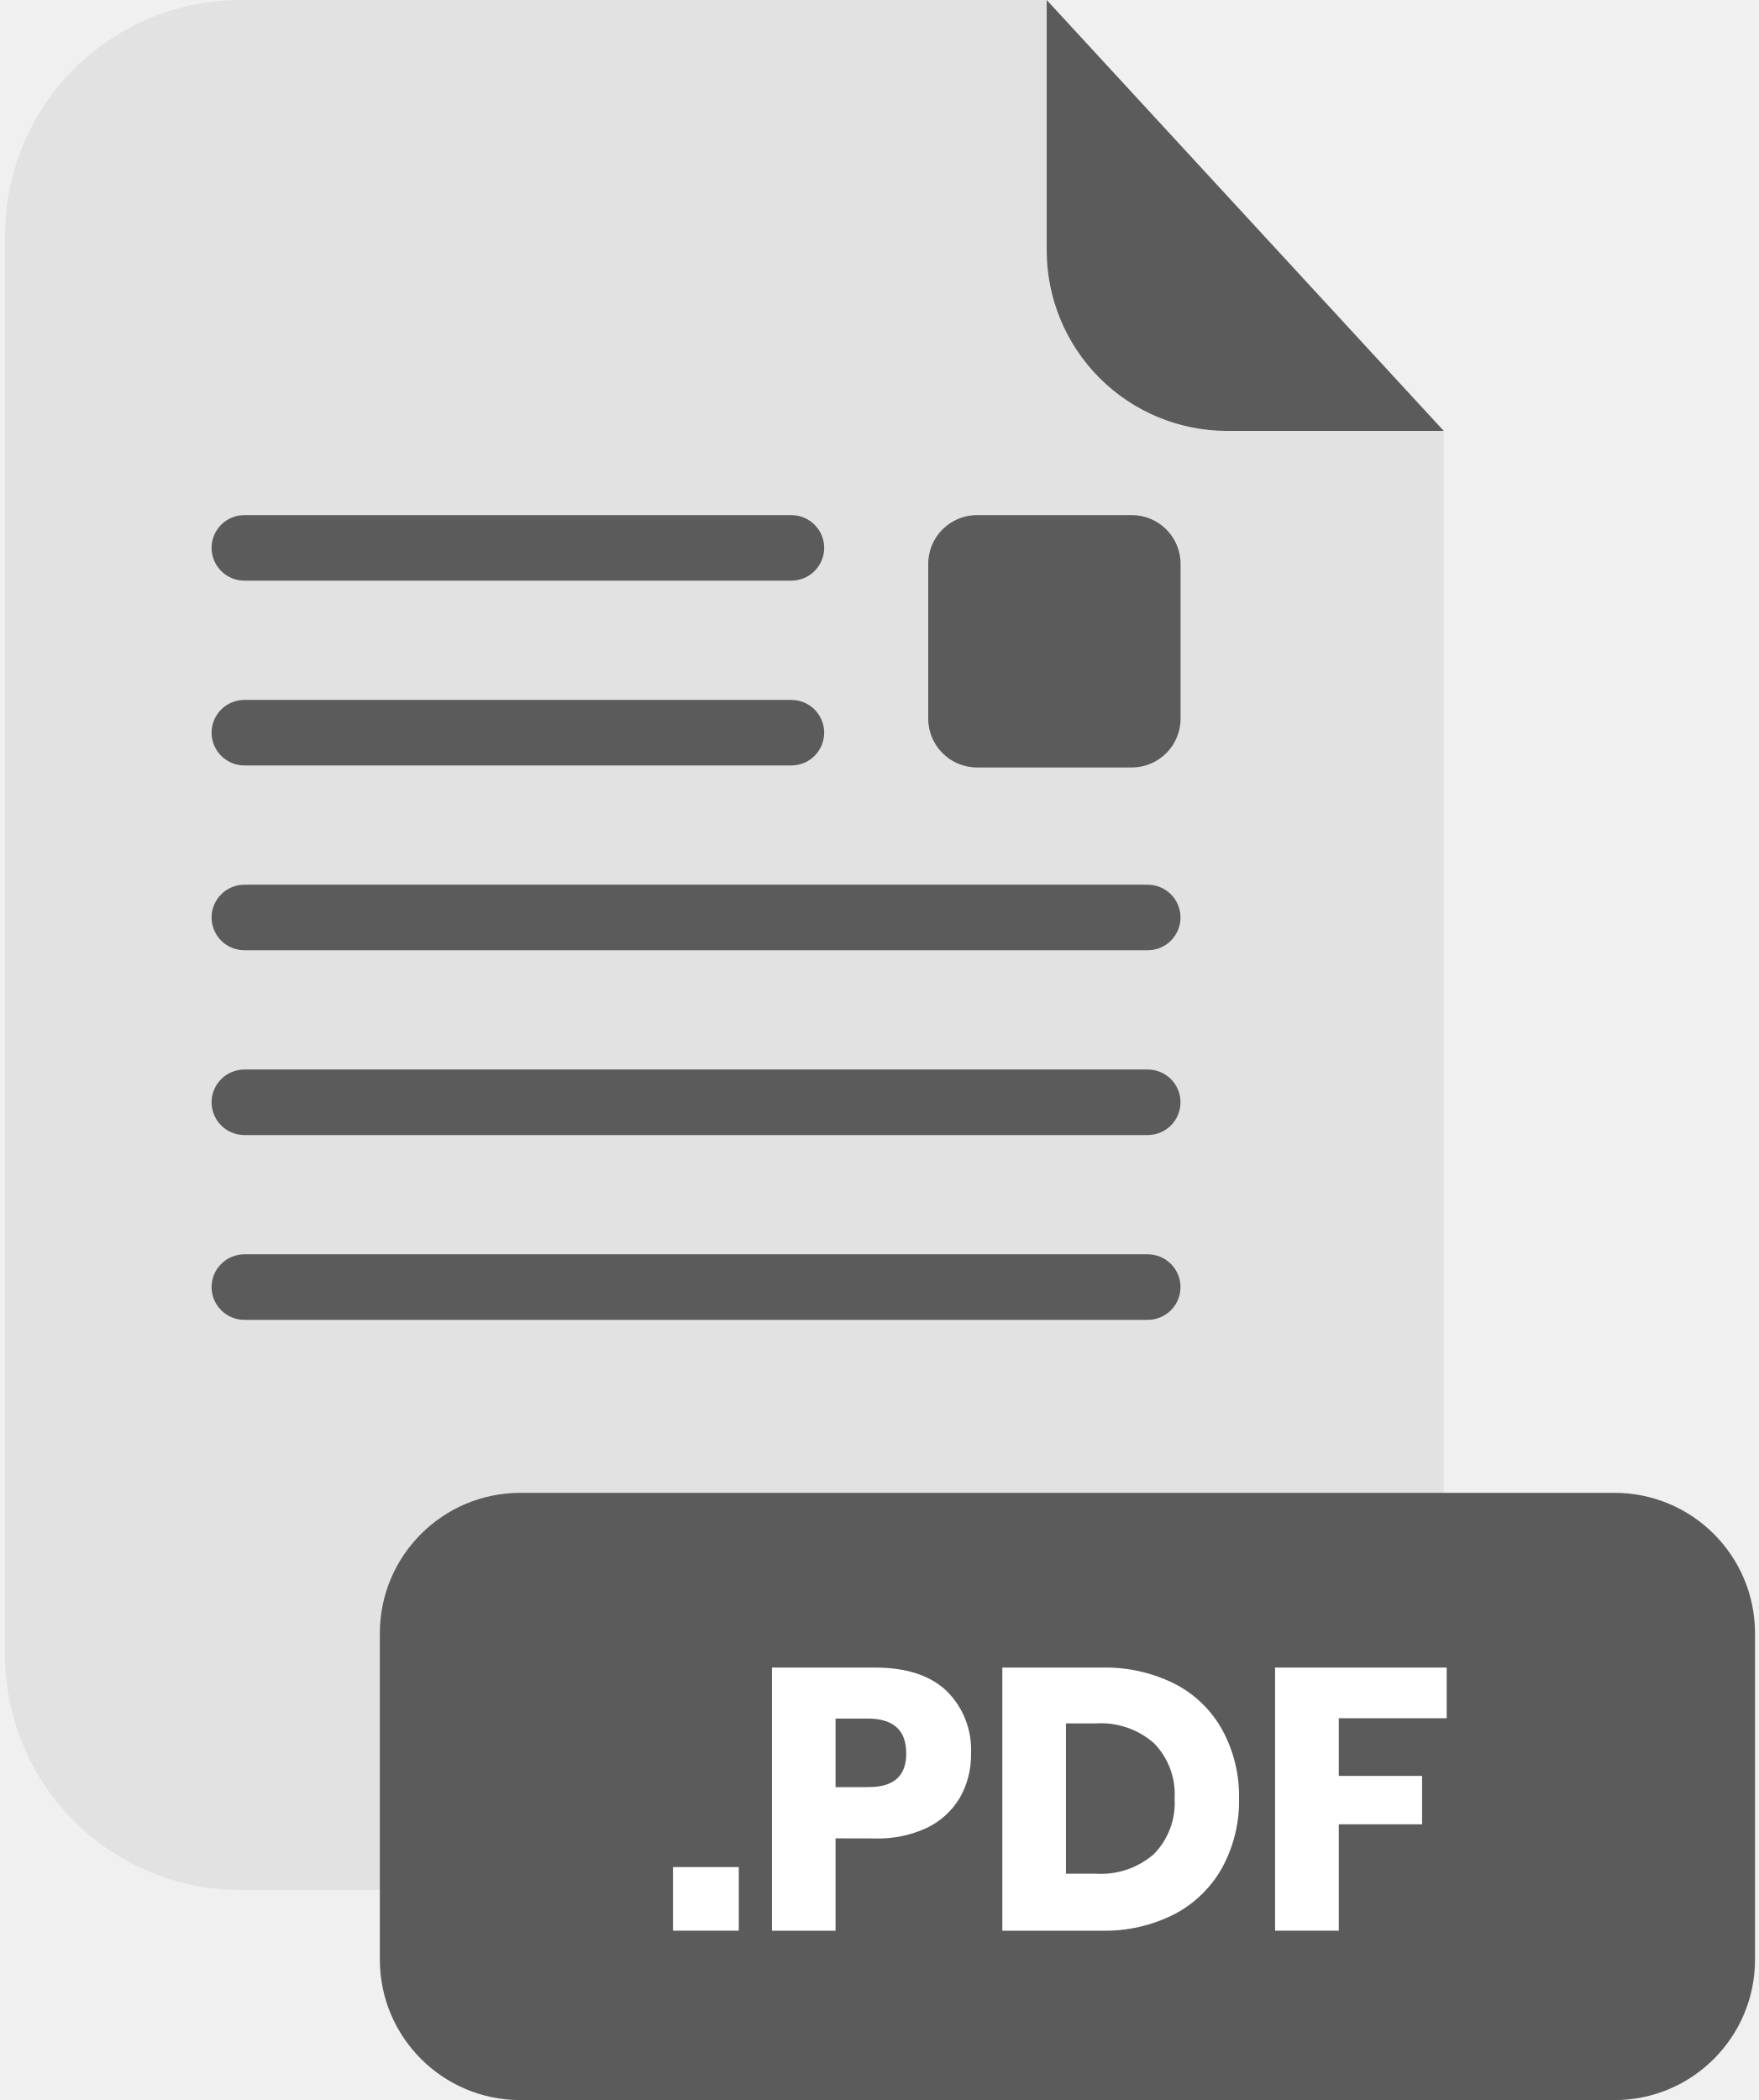
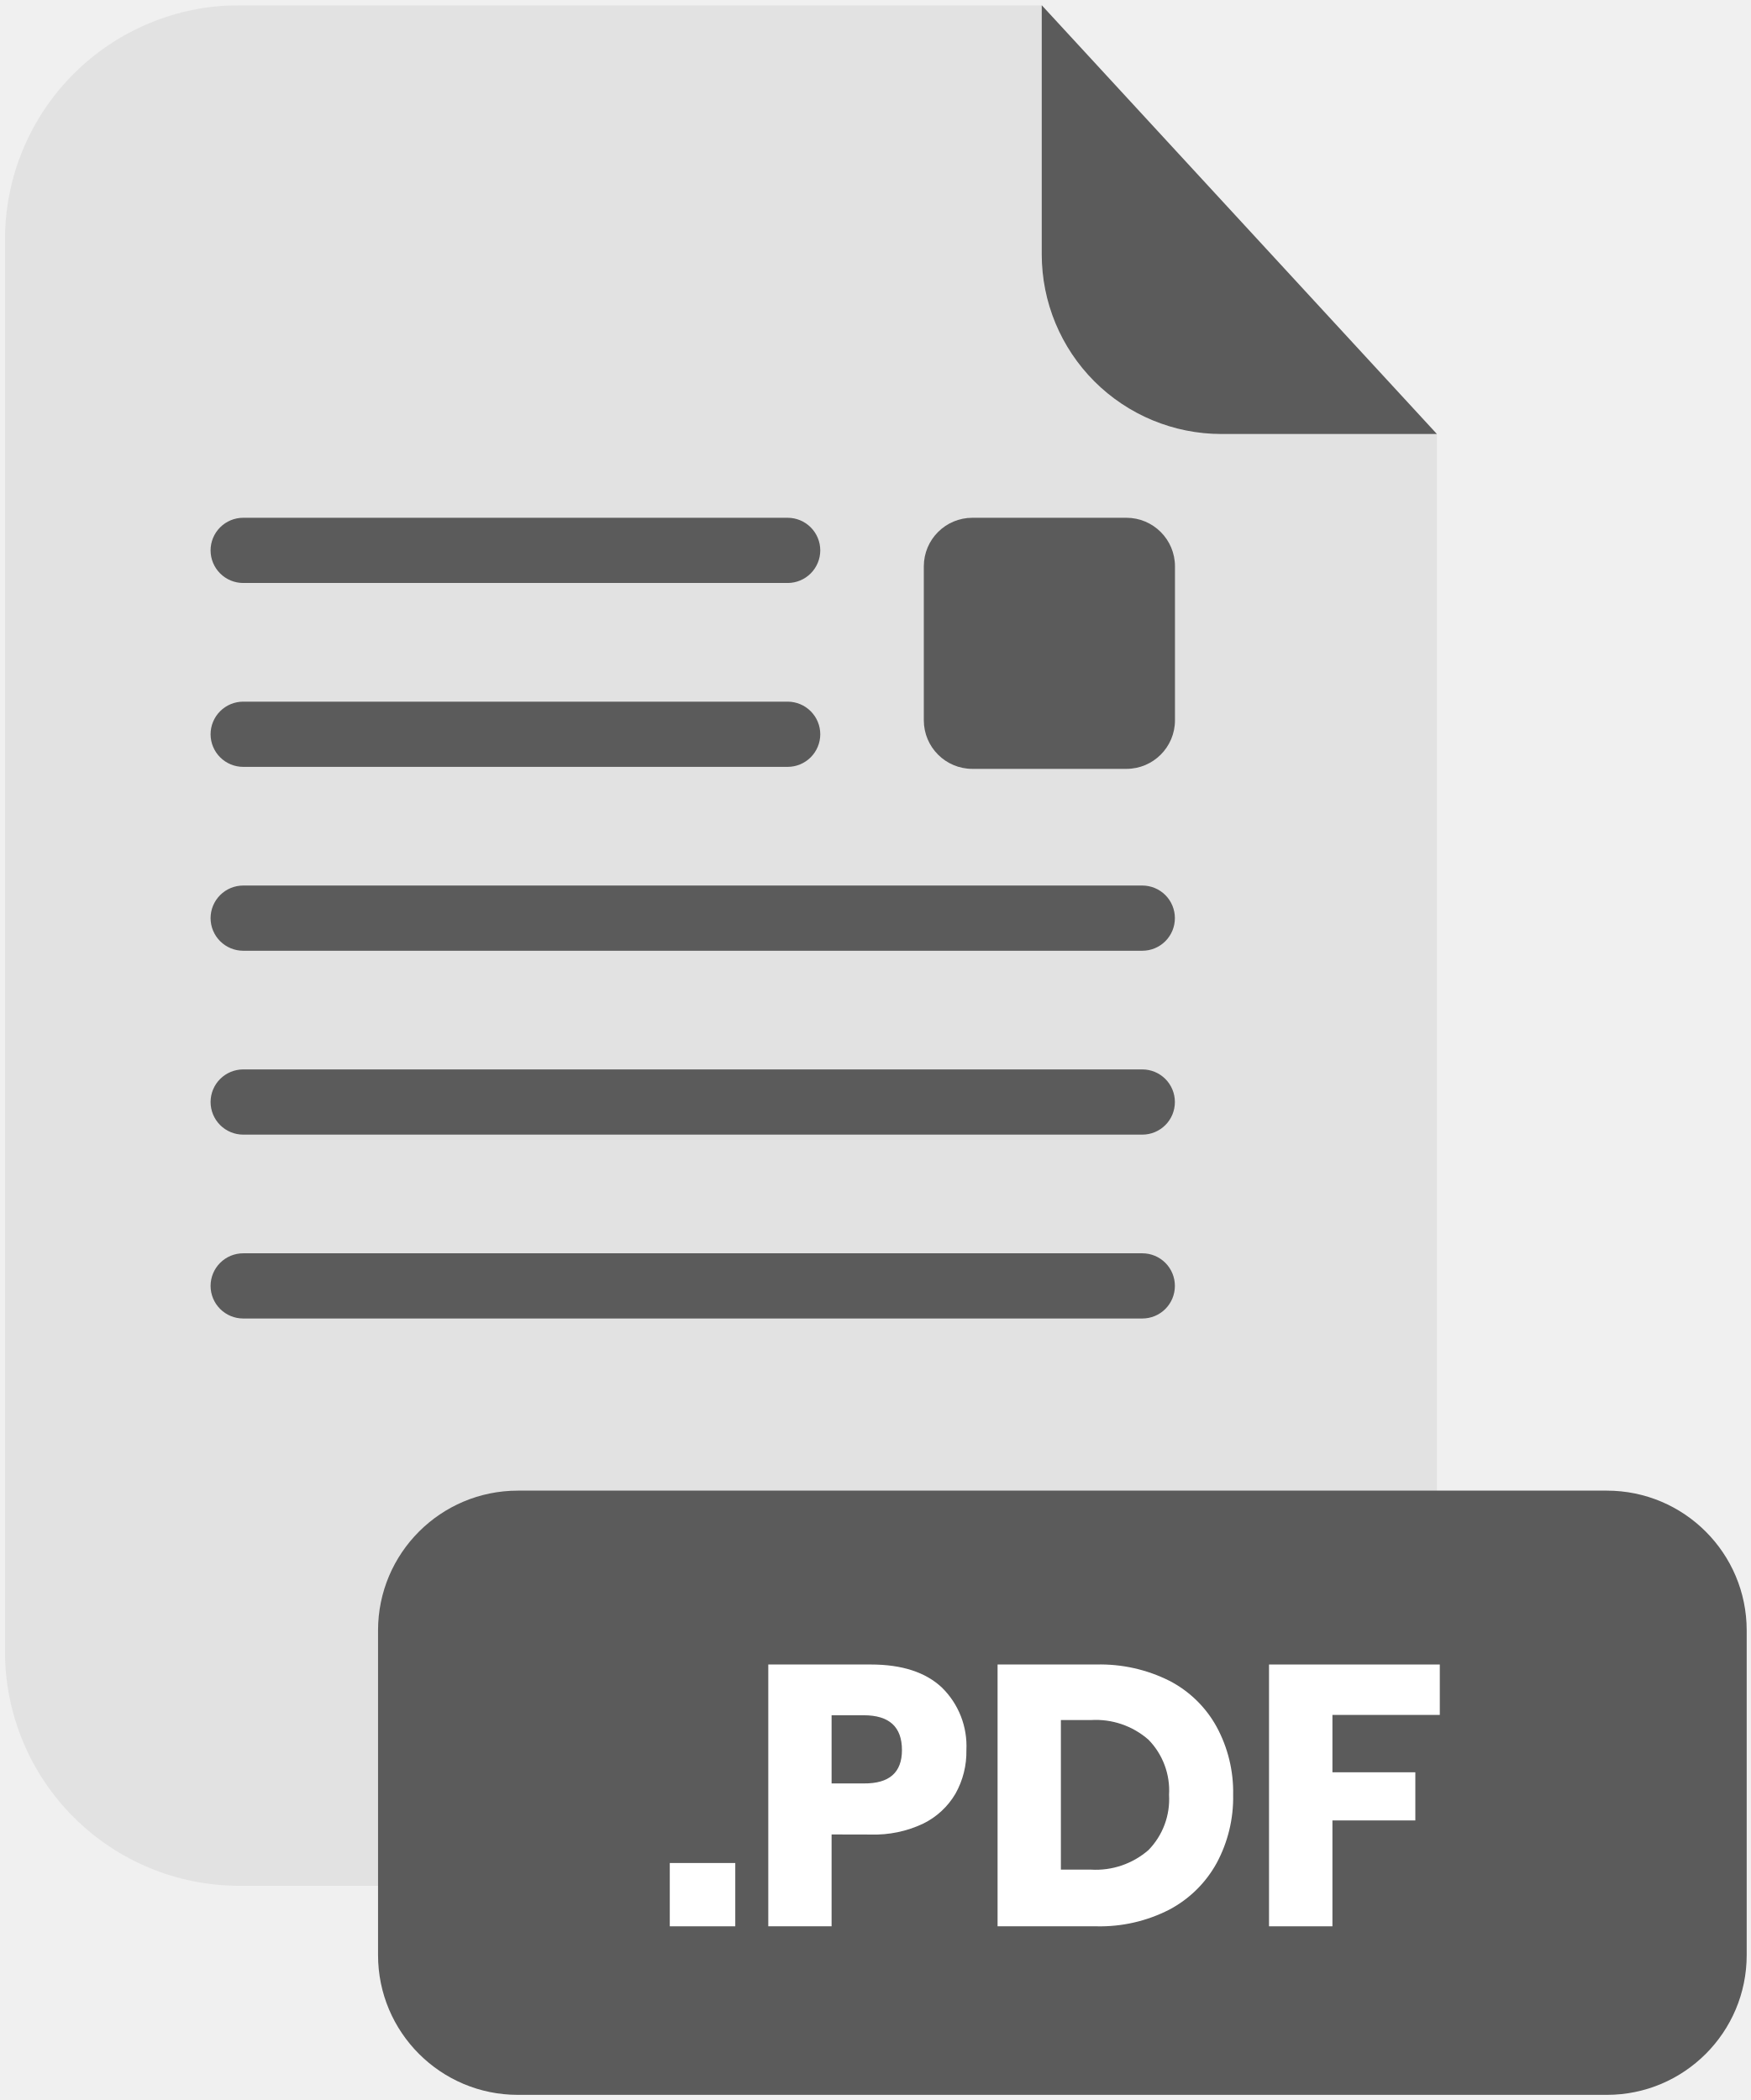
- <svg xmlns="http://www.w3.org/2000/svg" width="201" height="240" viewBox="0 0 201 240" fill="none">
+ <svg xmlns="http://www.w3.org/2000/svg" width="20" height="24" viewBox="0 0 201 240" fill="none">
  <g clip-path="url(#clip0_2_1711)">
    <g opacity="0.3">
      <path opacity="0.3" d="M140.24 49.25C134.773 49.245 129.531 47.07 125.665 43.205C121.799 39.339 119.625 34.097 119.62 28.63V0H27.48C20.343 0 13.498 2.835 8.452 7.882C3.405 12.928 0.57 19.773 0.57 26.91V189.13C0.58 196.26 3.42 203.094 8.466 208.132C13.511 213.17 20.35 216 27.48 216H138.09C145.22 216 152.058 213.17 157.104 208.132C162.149 203.094 164.989 196.26 165 189.13V49.25H140.24Z" fill="#5B5B5B" />
    </g>
    <path d="M165 49.25H140.24C134.773 49.245 129.531 47.07 125.665 43.205C121.799 39.339 119.625 34.097 119.62 28.63V0L165 49.25Z" fill="#5B5B5B" />
    <path d="M131.17 150.84H27.93C26.935 150.84 25.981 150.445 25.278 149.742C24.575 149.038 24.18 148.085 24.18 147.09C24.183 146.097 24.579 145.146 25.282 144.445C25.985 143.744 26.937 143.35 27.93 143.35H131.17C132.162 143.35 133.113 143.744 133.814 144.445C134.516 145.147 134.91 146.098 134.91 147.09C134.911 147.582 134.815 148.07 134.628 148.524C134.441 148.979 134.165 149.393 133.818 149.741C133.471 150.089 133.058 150.366 132.603 150.554C132.149 150.743 131.662 150.84 131.17 150.84Z" fill="#5B5B5B" />
    <path d="M131.17 108.6H27.93C26.937 108.6 25.985 108.206 25.282 107.505C24.579 106.804 24.183 105.853 24.18 104.86C24.18 103.866 24.575 102.912 25.278 102.208C25.981 101.505 26.935 101.11 27.93 101.11H131.17C131.662 101.11 132.149 101.207 132.603 101.396C133.058 101.585 133.471 101.861 133.818 102.209C134.165 102.558 134.441 102.971 134.628 103.426C134.815 103.881 134.911 104.368 134.91 104.86C134.91 105.852 134.516 106.803 133.814 107.505C133.113 108.206 132.162 108.6 131.17 108.6Z" fill="#5B5B5B" />
    <path d="M131.17 129.72H27.93C26.935 129.72 25.981 129.325 25.278 128.622C24.575 127.918 24.18 126.965 24.18 125.97C24.183 124.977 24.579 124.026 25.282 123.325C25.985 122.624 26.937 122.23 27.93 122.23H131.17C132.162 122.23 133.113 122.624 133.814 123.325C134.516 124.027 134.91 124.978 134.91 125.97C134.911 126.462 134.815 126.949 134.628 127.404C134.441 127.859 134.165 128.273 133.818 128.621C133.471 128.969 133.058 129.246 132.603 129.434C132.149 129.623 131.662 129.72 131.17 129.72Z" fill="#5B5B5B" />
    <path d="M90.45 87.48H27.93C26.937 87.48 25.985 87.087 25.282 86.385C24.579 85.684 24.183 84.733 24.18 83.74C24.18 82.746 24.575 81.792 25.278 81.089C25.981 80.385 26.935 79.99 27.93 79.99H90.45C91.443 79.993 92.394 80.389 93.095 81.092C93.796 81.795 94.19 82.747 94.19 83.74C94.187 84.731 93.792 85.681 93.091 86.382C92.391 87.083 91.441 87.478 90.45 87.48Z" fill="#5B5B5B" />
    <path d="M90.45 66.36H27.93C26.937 66.36 25.985 65.966 25.282 65.265C24.579 64.564 24.183 63.613 24.18 62.62C24.18 61.626 24.575 60.672 25.278 59.968C25.981 59.265 26.935 58.87 27.93 58.87H90.45C91.443 58.873 92.394 59.269 93.095 59.972C93.796 60.675 94.19 61.627 94.19 62.62C94.187 63.611 93.792 64.561 93.091 65.262C92.391 65.963 91.441 66.358 90.45 66.36Z" fill="#5B5B5B" />
    <path d="M184.51 170.61H59.47C50.6 170.61 43.41 177.8 43.41 186.67V223.95C43.41 232.82 50.6 240.01 59.47 240.01H184.51C193.38 240.01 200.57 232.82 200.57 223.95V186.67C200.57 177.8 193.38 170.61 184.51 170.61Z" fill="#5B5B5B" />
    <path d="M84.43 213.38V220.65H76.91V213.38H84.43Z" fill="white" />
    <path d="M95.49 210.1V220.65H88.22V190.58H100C103.57 190.58 106.3 191.47 108.17 193.24C109.116 194.17 109.855 195.289 110.337 196.525C110.82 197.761 111.035 199.085 110.97 200.41C111.006 202.158 110.575 203.884 109.72 205.41C108.847 206.901 107.553 208.102 106 208.86C104.127 209.745 102.071 210.174 100 210.11L95.49 210.1ZM103.57 200.41C103.57 197.743 102.11 196.41 99.19 196.41H95.49V204.24H99.19C102.11 204.267 103.57 202.99 103.57 200.41Z" fill="white" />
    <path d="M139.7 213.4C138.448 215.673 136.556 217.53 134.26 218.74C131.676 220.063 128.802 220.719 125.9 220.65H114.55V190.58H125.9C128.804 190.507 131.682 191.149 134.28 192.45C136.57 193.633 138.457 195.471 139.7 197.73C141.001 200.127 141.656 202.822 141.6 205.55C141.654 208.287 141 210.991 139.7 213.4ZM131.88 211.89C132.693 211.055 133.323 210.06 133.729 208.969C134.135 207.877 134.309 206.713 134.24 205.55C134.31 204.388 134.136 203.225 133.729 202.135C133.323 201.045 132.693 200.052 131.88 199.22C130.061 197.624 127.685 196.811 125.27 196.96H121.82V214.14H125.27C127.683 214.286 130.057 213.478 131.88 211.89Z" fill="white" />
    <path d="M165.33 190.58V196.37H153V202.96H162.52V208.49H153V220.65H145.72V190.58H165.33Z" fill="white" />
    <path d="M129.34 58.87H111.66C108.578 58.87 106.08 61.368 106.08 64.45V82.13C106.08 85.212 108.578 87.71 111.66 87.71H129.34C132.422 87.71 134.92 85.212 134.92 82.13V64.45C134.92 61.368 132.422 58.87 129.34 58.87Z" fill="#5B5B5B" />
  </g>
  <defs>
    <clipPath id="clip0_2_1711">
      <rect width="200" height="240.01" fill="white" transform="translate(0.569824)" />
    </clipPath>
  </defs>
</svg>
